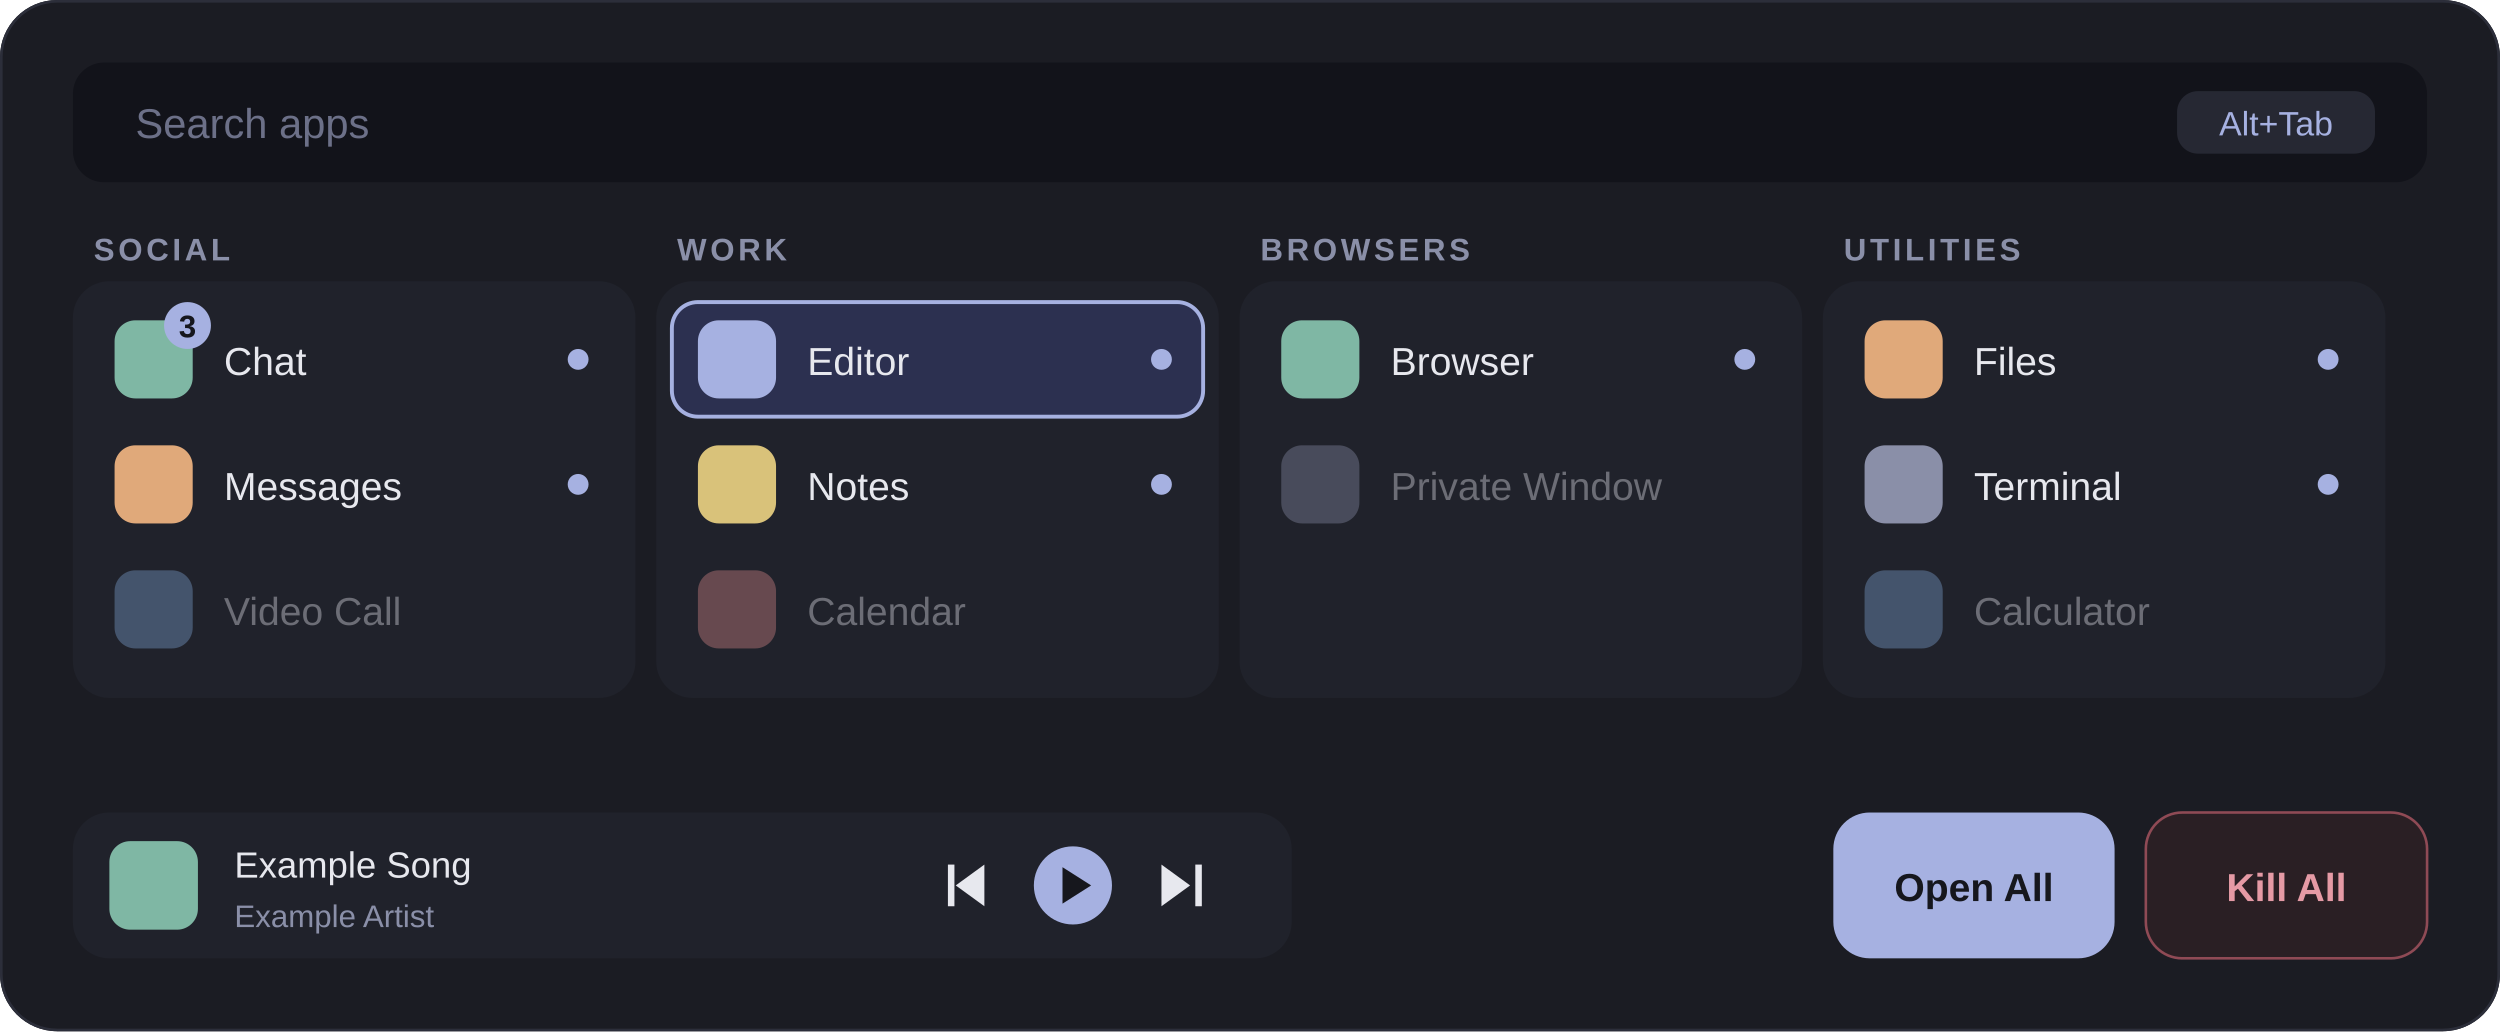
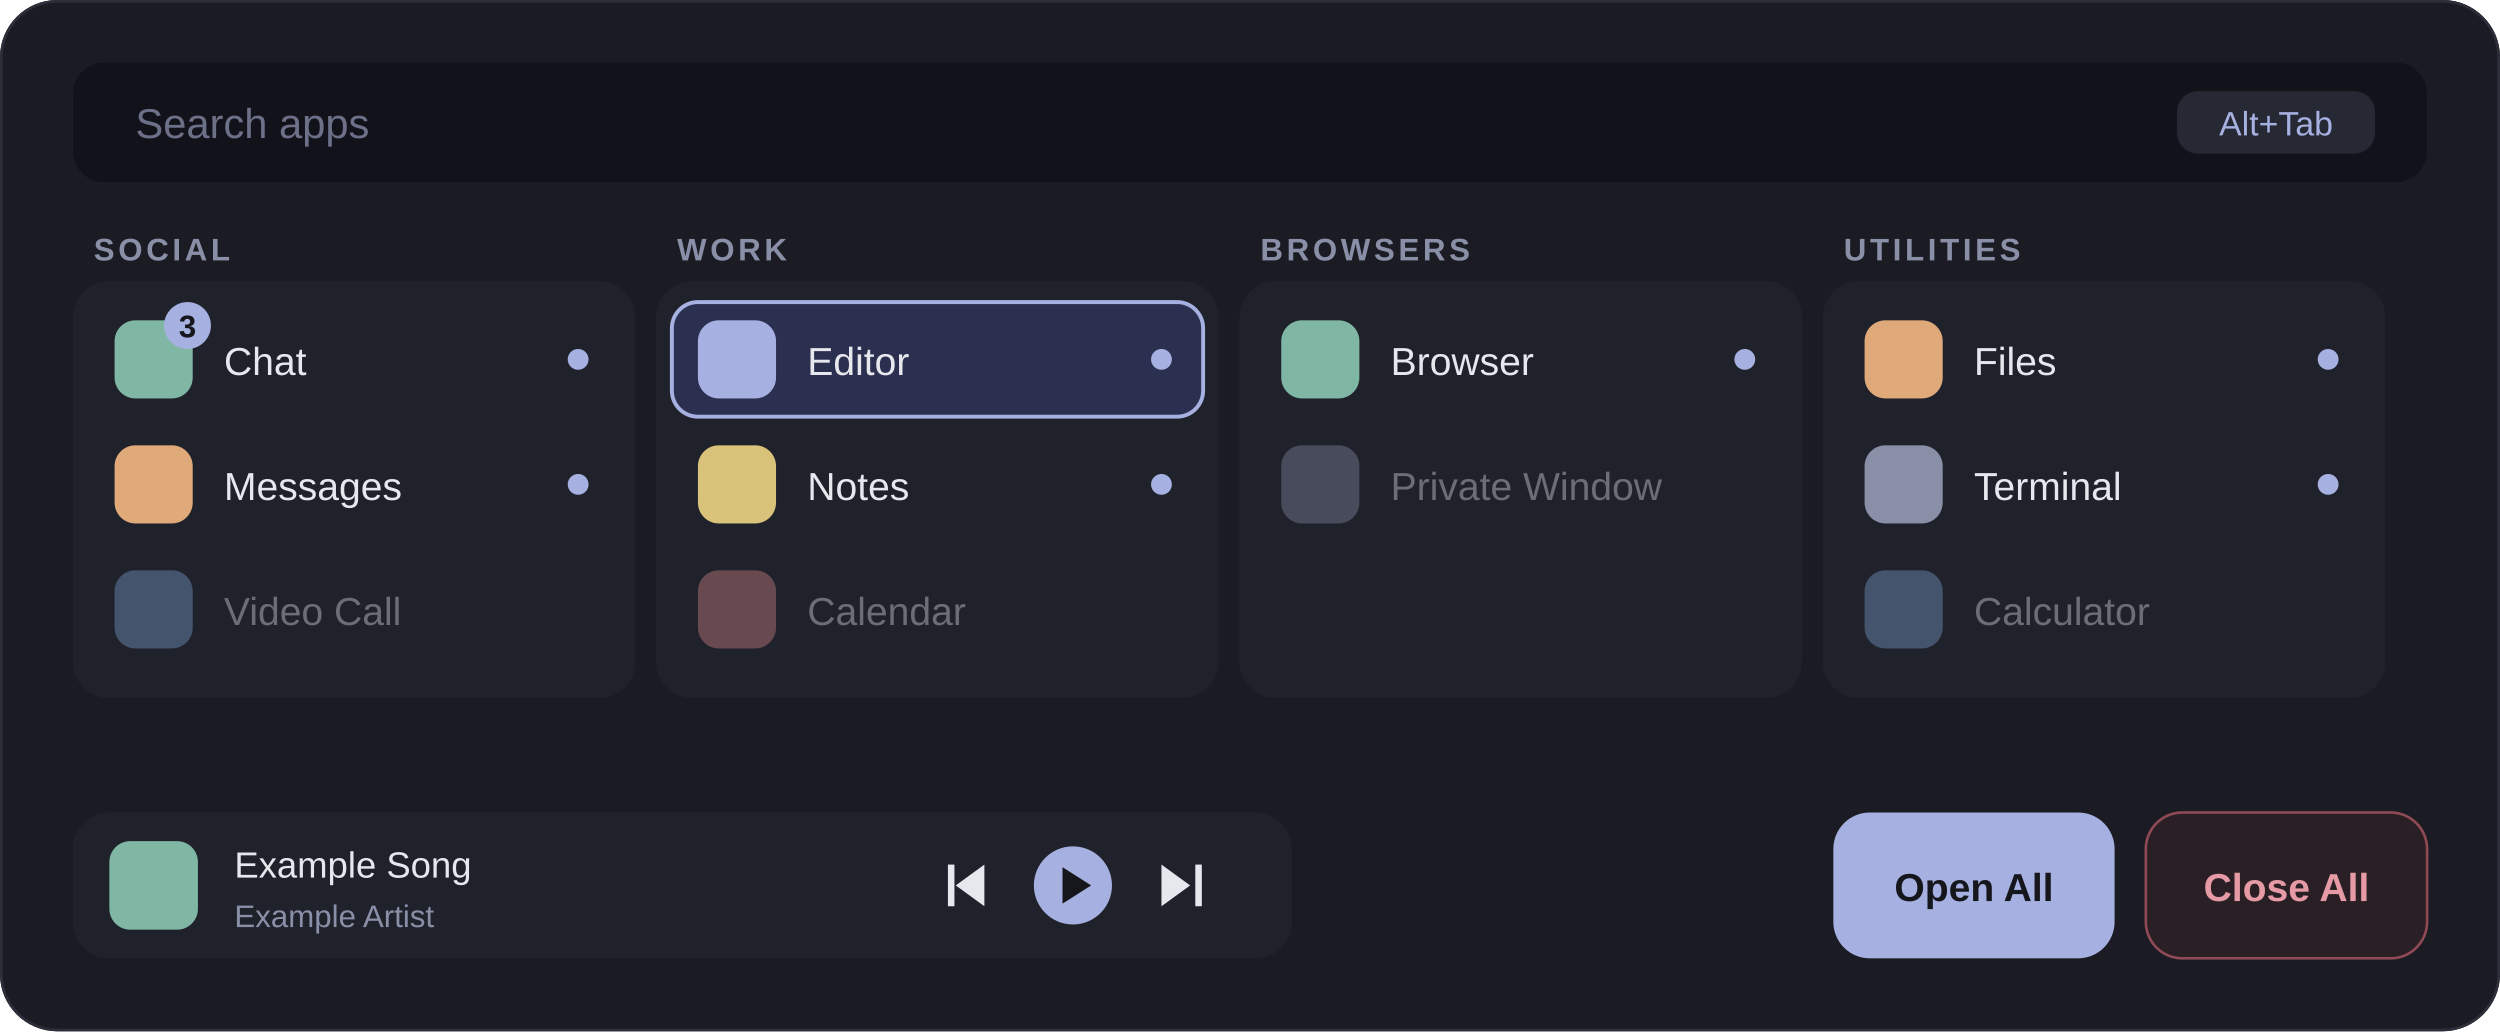
- <svg xmlns="http://www.w3.org/2000/svg" viewBox="0 0 960 396" width="960" height="396" role="img" aria-label="Illustration of the Cubby tray: four groups of apps, a search box, a music strip, and Open All and Kill All buttons">
+ <svg xmlns="http://www.w3.org/2000/svg" viewBox="0 0 960 396" width="960" height="396" role="img" aria-label="Illustration of the Cubby tray: four groups of apps, a search box, a music strip, and Open All and Close All buttons">
  <style>text{font-family:'Segoe UI',system-ui,-apple-system,'Helvetica Neue',Arial,sans-serif}</style>
  <rect width="960" height="396" rx="22" fill="#1B1C23" />
  <rect x="0.5" y="0.5" width="959" height="395" rx="21.5" fill="none" stroke="#2C2E3A" />
  <rect x="28" y="24" width="904" height="46" rx="12" fill="#12131A" />
  <text x="52" y="53" font-size="16" fill="#6C7088">Search apps</text>
  <rect x="836" y="35" width="76" height="24" rx="8" fill="#262833" />
  <text x="874" y="52" font-size="13" text-anchor="middle" fill="#A6B1E1">Alt+Tab</text>
  <text x="36" y="100" font-size="12" font-weight="600" letter-spacing="1.4" fill="#8A8FA8">SOCIAL</text>
  <rect x="28" y="108" width="216" height="160" rx="14" fill="#20222B" />
  <g opacity="1">
    <rect x="44" y="123" width="30" height="30" rx="8" fill="#7FB7A4" />
    <text x="86" y="144" font-size="15" fill="#E7E8EE">Chat</text>
    <circle cx="222" cy="138" r="4" fill="#A6B1E1" />
  </g>
  <circle cx="72" cy="125" r="9" fill="#A6B1E1" />
  <text x="72" y="129.5" font-size="12" font-weight="700" text-anchor="middle" fill="#16171D">3</text>
  <g opacity="1">
    <rect x="44" y="171" width="30" height="30" rx="8" fill="#E0A97A" />
    <text x="86" y="192" font-size="15" fill="#E7E8EE">Messages</text>
    <circle cx="222" cy="186" r="4" fill="#A6B1E1" />
  </g>
  <g opacity="0.38">
    <rect x="44" y="219" width="30" height="30" rx="8" fill="#7FA6D6" />
    <text x="86" y="240" font-size="15" fill="#E7E8EE">Video Call</text>
  </g>
  <text x="260" y="100" font-size="12" font-weight="600" letter-spacing="1.4" fill="#8A8FA8">WORK</text>
  <rect x="252" y="108" width="216" height="160" rx="14" fill="#20222B" />
  <rect x="258" y="116" width="204" height="44" rx="10" fill="#2C3050" stroke="#A6B1E1" stroke-width="1.5" />
  <g opacity="1">
    <rect x="268" y="123" width="30" height="30" rx="8" fill="#A6B1E1" />
    <text x="310" y="144" font-size="15" fill="#E7E8EE">Editor</text>
    <circle cx="446" cy="138" r="4" fill="#A6B1E1" />
  </g>
  <g opacity="1">
    <rect x="268" y="171" width="30" height="30" rx="8" fill="#D9C27A" />
    <text x="310" y="192" font-size="15" fill="#E7E8EE">Notes</text>
    <circle cx="446" cy="186" r="4" fill="#A6B1E1" />
  </g>
  <g opacity="0.38">
    <rect x="268" y="219" width="30" height="30" rx="8" fill="#D98A8A" />
    <text x="310" y="240" font-size="15" fill="#E7E8EE">Calendar</text>
  </g>
  <text x="484" y="100" font-size="12" font-weight="600" letter-spacing="1.4" fill="#8A8FA8">BROWSERS</text>
  <rect x="476" y="108" width="216" height="160" rx="14" fill="#20222B" />
  <g opacity="1">
    <rect x="492" y="123" width="30" height="30" rx="8" fill="#7FB7A4" />
    <text x="534" y="144" font-size="15" fill="#E7E8EE">Browser</text>
    <circle cx="670" cy="138" r="4" fill="#A6B1E1" />
  </g>
  <g opacity="0.38">
    <rect x="492" y="171" width="30" height="30" rx="8" fill="#8A8FA8" />
    <text x="534" y="192" font-size="15" fill="#E7E8EE">Private Window</text>
  </g>
  <text x="708" y="100" font-size="12" font-weight="600" letter-spacing="1.4" fill="#8A8FA8">UTILITIES</text>
  <rect x="700" y="108" width="216" height="160" rx="14" fill="#20222B" />
  <g opacity="1">
    <rect x="716" y="123" width="30" height="30" rx="8" fill="#E0A97A" />
    <text x="758" y="144" font-size="15" fill="#E7E8EE">Files</text>
    <circle cx="894" cy="138" r="4" fill="#A6B1E1" />
  </g>
  <g opacity="1">
    <rect x="716" y="171" width="30" height="30" rx="8" fill="#8A8FA8" />
    <text x="758" y="192" font-size="15" fill="#E7E8EE">Terminal</text>
    <circle cx="894" cy="186" r="4" fill="#A6B1E1" />
  </g>
  <g opacity="0.38">
    <rect x="716" y="219" width="30" height="30" rx="8" fill="#7FA6D6" />
    <text x="758" y="240" font-size="15" fill="#E7E8EE">Calculator</text>
  </g>
  <rect x="28" y="312" width="468" height="56" rx="14" fill="#20222B" />
  <rect x="42" y="323" width="34" height="34" rx="8" fill="#7FB7A4" />
  <text x="90" y="337" font-size="14" fill="#E7E8EE">Example Song</text>
  <text x="90" y="356" font-size="12" fill="#8A8FA8">Example Artist</text>
  <g fill="#E7E8EE">
    <path d="M364 332v16h2.5v-16z" />
    <path d="M378 332v16l-11 -8z" />
  </g>
  <circle cx="412" cy="340" r="15" fill="#A6B1E1" />
  <path d="M408 333l11 7l-11 7z" fill="#16171D" />
  <g fill="#E7E8EE">
    <path d="M446 332v16l11 -8z" />
    <path d="M459 332v16h2.5v-16z" />
  </g>
  <rect x="704" y="312" width="108" height="56" rx="14" fill="#A6B1E1" />
  <text x="758" y="346" font-size="15" font-weight="600" text-anchor="middle" fill="#16171D">Open All</text>
  <rect x="824" y="312" width="108" height="56" rx="14" fill="#2A1F24" stroke="#8F4A55" />
-   <text x="878" y="346" font-size="15" font-weight="600" text-anchor="middle" fill="#E59AA5">Kill All</text>
+   <text x="878" y="346" font-size="15" font-weight="600" text-anchor="middle" fill="#E59AA5">Close All</text>
</svg>
